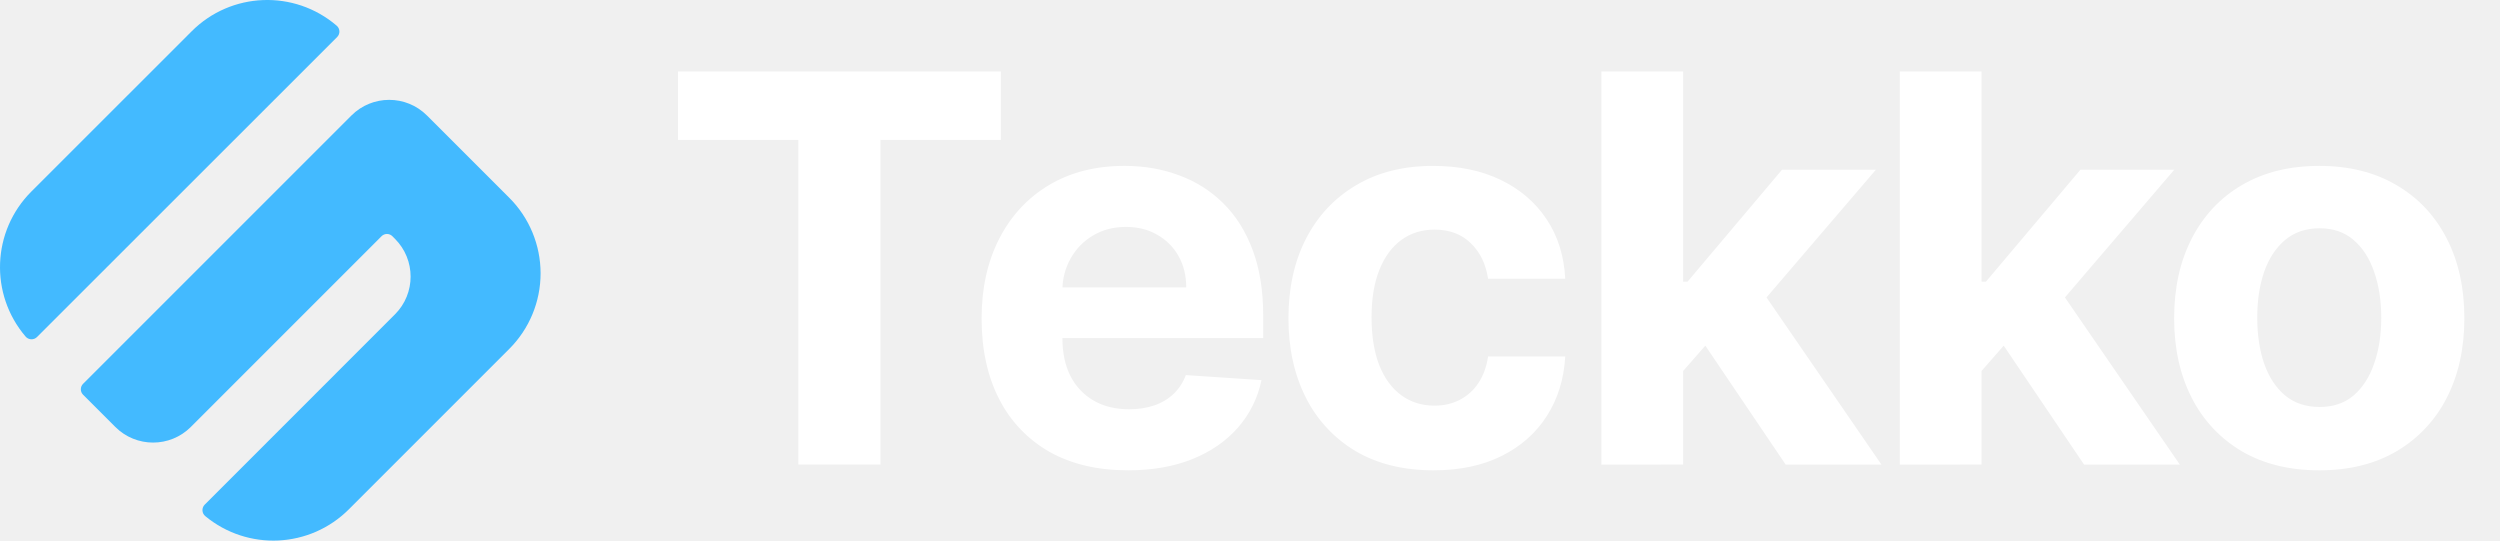
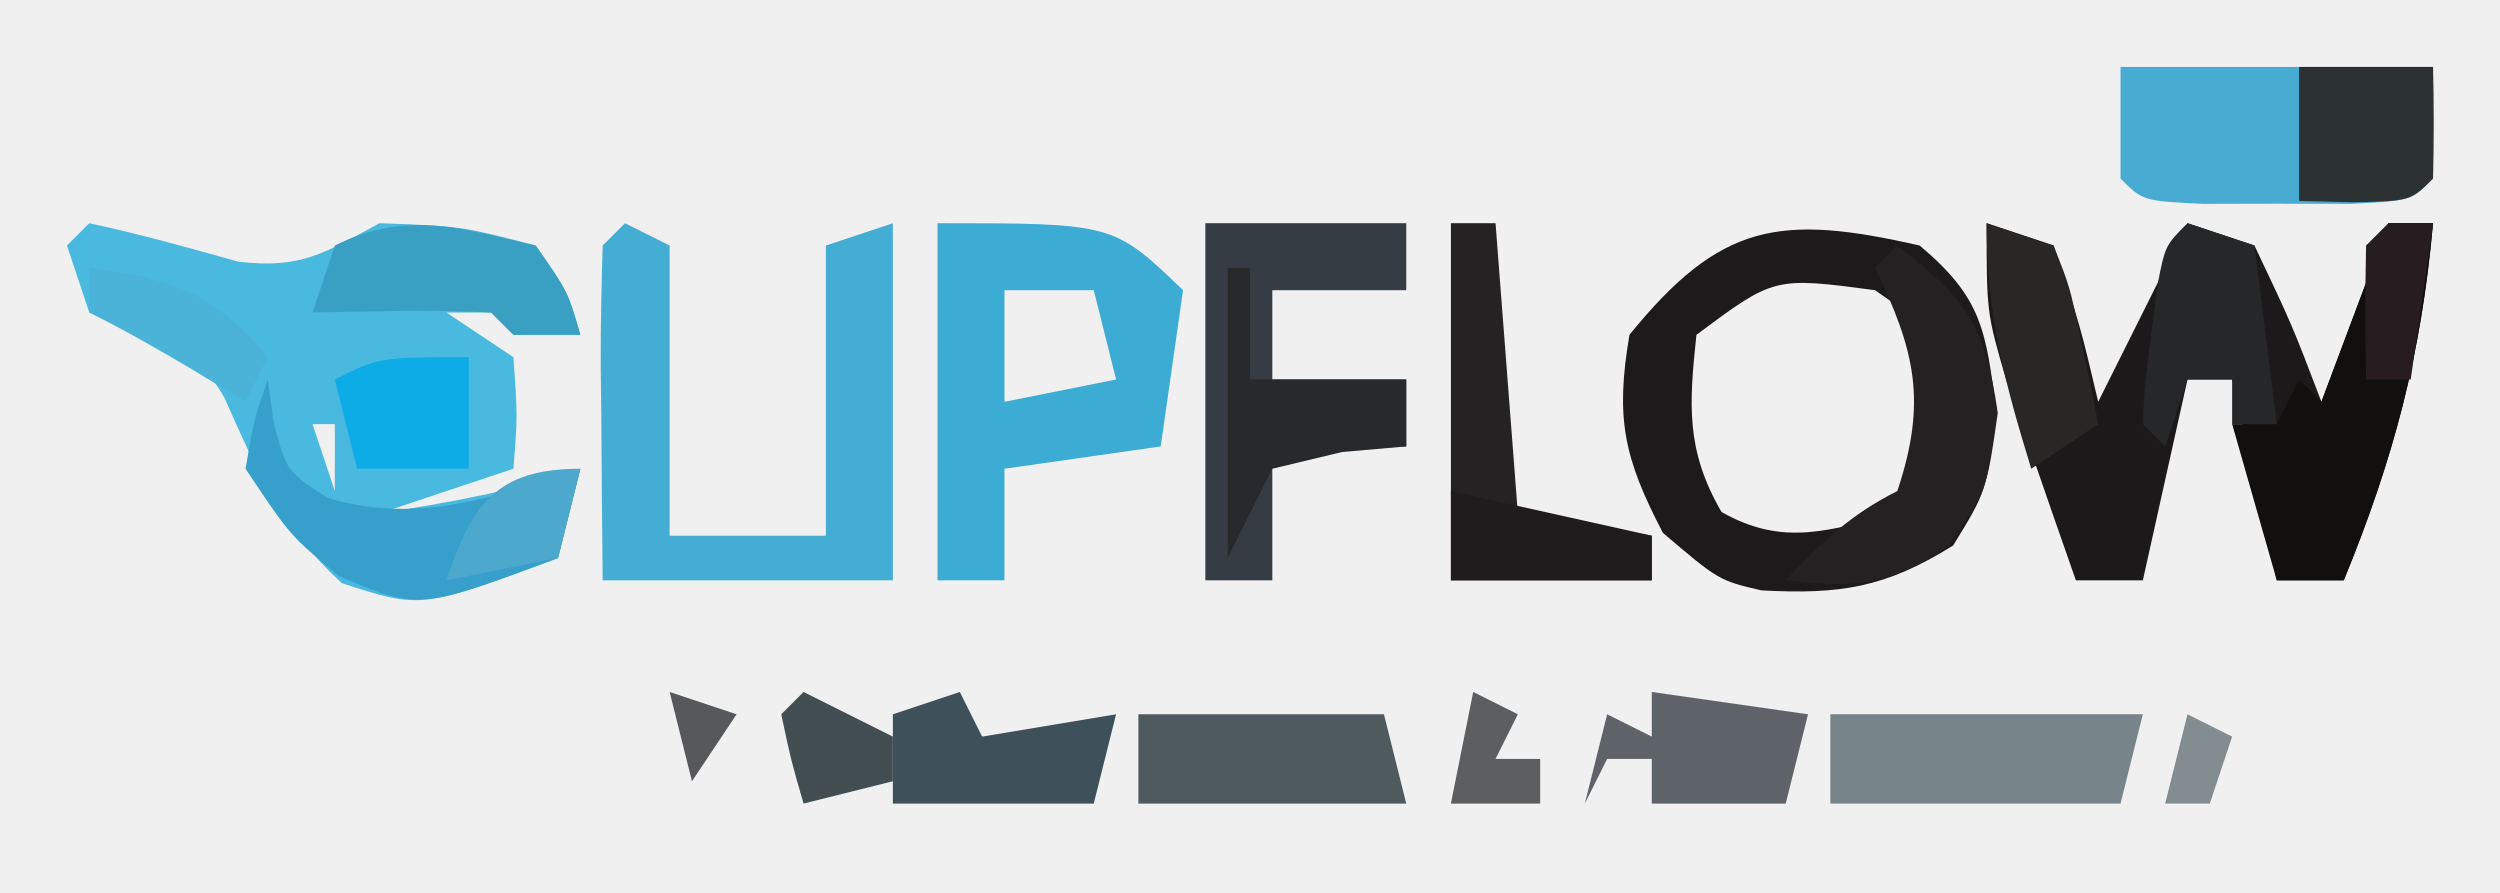
- <svg xmlns="http://www.w3.org/2000/svg" width="148" height="32" fill="none">
-   <path fill="#43BAFF" d="M19.962 2.19a.457.457 0 0 0-.031-.67 6.323 6.323 0 0 0-8.59.338l-9.49 9.487a6.327 6.327 0 0 0-.338 8.577.46.46 0 0 0 .674.034zM30.145 11.705l-4.868-4.867a3.163 3.163 0 0 0-4.473 0L4.916 22.725a.457.457 0 0 0 0 .64l1.91 1.91a3.164 3.164 0 0 0 4.472 0l11.29-11.291a.45.45 0 0 1 .64 0l.155.155a3.163 3.163 0 0 1 0 4.47L12.116 29.878a.46.46 0 0 0 .037.677 6.323 6.323 0 0 0 8.503-.407l9.49-9.49a6.325 6.325 0 0 0 0-8.953" />
-   <path fill="#fff" d="M40.136 8.286V4.229H59.25v4.057h-7.125v19.216h-4.864V8.285zM66.77 27.842q-2.692 0-4.636-1.09a7.47 7.47 0 0 1-2.977-3.114q-1.046-2.023-1.046-4.784 0-2.693 1.046-4.727 1.045-2.035 2.943-3.171 1.909-1.136 4.477-1.136 1.727 0 3.216.556 1.5.546 2.613 1.648 1.126 1.103 1.75 2.773.625 1.659.625 3.886v1.33H60.043v-3h10.182q0-1.046-.455-1.852a3.26 3.26 0 0 0-1.261-1.262q-.795-.465-1.853-.466-1.102 0-1.954.512-.84.5-1.318 1.352a3.8 3.8 0 0 0-.489 1.875v2.852q0 1.296.477 2.239a3.5 3.5 0 0 0 1.375 1.454q.887.512 2.103.512.807 0 1.477-.227.67-.229 1.148-.682.477-.455.727-1.114l4.477.296a6.1 6.1 0 0 1-1.398 2.818q-1.045 1.193-2.704 1.863-1.648.66-3.807.66m18.097 0q-2.682 0-4.614-1.136a7.7 7.7 0 0 1-2.954-3.182q-1.023-2.033-1.023-4.682 0-2.681 1.034-4.704 1.046-2.034 2.966-3.17 1.92-1.149 4.568-1.148 2.284 0 4 .83 1.716.829 2.716 2.329t1.102 3.523h-4.568q-.194-1.307-1.022-2.103-.819-.807-2.148-.807-1.126 0-1.966.614-.83.603-1.296 1.761-.465 1.16-.466 2.807 0 1.67.455 2.841.465 1.17 1.307 1.784.84.614 1.966.614.83 0 1.488-.341a2.9 2.9 0 0 0 1.103-.989q.442-.66.58-1.58h4.567q-.113 2-1.09 3.523-.967 1.512-2.671 2.364t-4.034.852m14.321-5.363.011-5.807h.705l5.591-6.625h5.557l-7.512 8.773h-1.147zm-4.386 5.023V4.229h4.84v23.273zm10.909 0-5.136-7.603 3.227-3.42 7.579 11.023zm11.142-5.023.012-5.807h.704l5.591-6.625h5.557l-7.512 8.773h-1.147zm-4.386 5.023V4.229h4.841v23.273zm10.909 0-5.136-7.603 3.227-3.42 7.579 11.023zm13.923.34q-2.647 0-4.579-1.125a7.7 7.7 0 0 1-2.966-3.159q-1.045-2.034-1.045-4.716 0-2.704 1.045-4.727 1.046-2.034 2.966-3.159 1.932-1.136 4.579-1.136 2.648 0 4.569 1.136 1.931 1.125 2.977 3.16 1.045 2.022 1.045 4.726 0 2.682-1.045 4.716a7.7 7.7 0 0 1-2.977 3.16q-1.92 1.125-4.569 1.124m.023-3.75q1.205 0 2.012-.681.806-.694 1.215-1.887.421-1.192.421-2.716 0-1.522-.421-2.716-.409-1.193-1.215-1.886-.807-.693-2.012-.693-1.215 0-2.045.693-.819.692-1.239 1.886-.41 1.194-.409 2.716 0 1.522.409 2.716.42 1.193 1.239 1.887.83.681 2.045.681" />
+ <svg xmlns="http://www.w3.org/2000/svg" version="1.1" width="112" height="40">
+   <path d="M0 0 C2.255 0.48 4.456 1.102 6.676 1.723 C9.492 2.059 10.555 1.329 13 0 C16.625 0.125 16.625 0.125 20 1 C21.438 3.062 21.438 3.062 22 5 C21.01 5 20.02 5 19 5 C18.67 4.67 18.34 4.34 18 4 C17.34 4 16.68 4 16 4 C16.99 4.66 17.98 5.32 19 6 C19.188 8.625 19.188 8.625 19 11 C17.02 11.66 15.04 12.32 13 13 C16.123 12.514 18.996 12.001 22 11 C21.67 12.32 21.34 13.64 21 15 C14.871 17.283 14.871 17.283 11.312 16.125 C8.566 13.602 7.545 11.157 6.043 7.797 C4.564 5.249 2.744 4.816 0 4 C-0.33 3.01 -0.66 2.02 -1 1 C-0.67 0.67 -0.34 0.34 0 0 Z M10 9 C10.33 9.99 10.66 10.98 11 12 C11 11.01 11 10.02 11 9 C10.67 9 10.34 9 10 9 Z " fill="#49B9E0" transform="translate(4,10)" />
+   <path d="M0 0 C0.99 0.33 1.98 0.66 3 1 C4.188 4.562 4.188 4.562 5 8 C5.289 7.423 5.577 6.845 5.875 6.25 C6.917 4.167 7.958 2.083 9 0 C9.99 0.33 10.98 0.66 12 1 C13.688 4.562 13.688 4.562 15 8 C15.99 5.36 16.98 2.72 18 0 C18.66 0 19.32 0 20 0 C19.476 5.868 18.239 10.549 16 16 C15.01 16 14.02 16 13 16 C12.34 13.03 11.68 10.06 11 7 C10.34 7 9.68 7 9 7 C8.34 9.97 7.68 12.94 7 16 C6.01 16 5.02 16 4 16 C3.326 14.086 2.661 12.169 2 10.25 C1.629 9.183 1.258 8.115 0.875 7.016 C0 4 0 4 0 0 Z " fill="#1C191A" transform="translate(89,10)" />
+   <path d="M0 0 C2.82 2.365 2.979 3.828 3.438 7.5 C3 11 3 11 1.5 13.438 C-1.532 15.332 -3.561 15.64 -7.094 15.449 C-9 15 -9 15 -11.5 12.875 C-13.256 9.51 -13.637 7.74 -13 4 C-8.923 -1.028 -6.262 -1.428 0 0 Z M-10 4 C-10.333 7.13 -10.477 9.179 -8.875 11.938 C-6.073 13.525 -4.03 12.741 -1 12 C0.288 9.222 0.288 9.222 1 6 C0.167 3.5 0.167 3.5 -2 2 C-6.512 1.402 -6.512 1.402 -10 4 Z " fill="#1D1A1B" transform="translate(86,11)" />
+   <path d="M0 0 C0.66 0.33 1.32 0.66 2 1 C2 5.29 2 9.58 2 14 C4.31 14 6.62 14 9 14 C9 9.71 9 5.42 9 1 C9.99 0.67 10.98 0.34 12 0 C12 5.28 12 10.56 12 16 C7.71 16 3.42 16 -1 16 C-1.027 13.521 -1.047 11.042 -1.062 8.562 C-1.075 7.502 -1.075 7.502 -1.088 6.42 C-1.097 4.613 -1.052 2.806 -1 1 C-0.67 0.67 -0.34 0.34 0 0 Z " fill="#43ADD3" transform="translate(28,10)" />
+   <path d="M0 0 C7.875 0 7.875 0 11 3 C10.67 5.31 10.34 7.62 10 10 C7.69 10.33 5.38 10.66 3 11 C3 12.65 3 14.3 3 16 C2.01 16 1.02 16 0 16 C0 10.72 0 5.44 0 0 Z M3 3 C3 4.65 3 6.3 3 8 C4.65 7.67 6.3 7.34 8 7 C7.67 5.68 7.34 4.36 7 3 C5.68 3 4.36 3 3 3 Z " fill="#3CACD4" transform="translate(42,10)" />
+   <path d="M0 0 C2.97 0 5.94 0 9 0 C9 0.99 9 1.98 9 3 C7.02 3 5.04 3 3 3 C3 4.32 3 5.64 3 7 C4.98 7 6.96 7 9 7 C9 7.99 9 8.98 9 10 C7.02 10 5.04 10 3 10 C3 11.98 3 13.96 3 16 C2.01 16 1.02 16 0 16 C0 10.72 0 5.44 0 0 Z " fill="#363C43" transform="translate(54,10)" />
+   <path d="M0 0 C4.62 0 9.24 0 14 0 C14 1.65 14 3.3 14 5 C13 6 13 6 10.312 6.133 C9.219 6.13 8.126 6.128 7 6.125 C5.907 6.128 4.814 6.13 3.688 6.133 C1 6 1 6 0 5 C0 3.35 0 1.7 0 0 Z " fill="#48ABD1" transform="translate(95,3)" />
+   <path d="M0 0 C0.66 0 1.32 0 2 0 C1.476 5.868 0.239 10.549 -2 16 C-2.99 16 -3.98 16 -5 16 C-5.66 13.69 -6.32 11.38 -7 9 C-6.34 9 -5.68 9 -5 9 C-4.67 8.34 -4.34 7.68 -4 7 C-3.67 7.33 -3.34 7.66 -3 8 C-2.01 5.36 -1.02 2.72 0 0 Z " fill="#120F0F" transform="translate(107,10)" />
+   <path d="M0 0 C0.083 0.619 0.165 1.238 0.25 1.875 C0.822 4.105 0.822 4.105 2.688 5.312 C6.692 6.503 10.135 5.288 14 4 C13.67 5.32 13.34 6.64 13 8 C6.765 10.323 6.765 10.323 3.188 8.812 C1 7 1 7 -1 4 C-0.625 1.812 -0.625 1.812 0 0 Z " fill="#369FCB" transform="translate(12,17)" />
+   <path d="M0 0 C3.091 2.415 3.935 3.544 4.5 7.5 C4 11 4 11 2.312 13.438 C-0.384 15.26 -1.811 15.354 -5 15 C-3.366 13.292 -2.131 12.065 0 11 C1.331 7.008 0.815 4.737 -1 1 C-0.67 0.67 -0.34 0.34 0 0 Z " fill="#252123" transform="translate(85,11)" />
+   <path d="M0 0 C0.66 0 1.32 0 2 0 C2.33 4.29 2.66 8.58 3 13 C5.97 13.495 5.97 13.495 9 14 C9 14.66 9 15.32 9 16 C6.03 16 3.06 16 0 16 C0 10.72 0 5.44 0 0 Z " fill="#252223" transform="translate(65,10)" />
+   <path d="M0 0 C4.62 0 9.24 0 14 0 C13.67 1.32 13.34 2.64 13 4 C8.71 4 4.42 4 0 4 C0 2.68 0 1.36 0 0 Z M1 1 C2 3 2 3 2 3 Z " fill="#77848A" transform="translate(82,32)" />
+   <path d="M0 0 C0.99 0.33 1.98 0.66 3 1 C3.33 3.64 3.66 6.28 4 9 C3.34 9 2.68 9 2 9 C2 8.34 2 7.68 2 7 C1.34 7 0.68 7 0 7 C-0.33 7.99 -0.66 8.98 -1 10 C-1.33 9.67 -1.66 9.34 -2 9 C-1.914 7.188 -1.914 7.188 -1.625 5 C-1.535 4.278 -1.445 3.556 -1.352 2.812 C-1 1 -1 1 0 0 Z " fill="#262729" transform="translate(98,10)" />
+   <path d="M0 0 C3.63 0 7.26 0 11 0 C11.33 1.32 11.66 2.64 12 4 C8.04 4 4.08 4 0 4 C0 2.68 0 1.36 0 0 Z M3 1 C4 3 4 3 4 3 Z " fill="#4E5A5E" transform="translate(51,32)" />
+   <path d="M0 0 C0.33 0 0.66 0 1 0 C1 1.65 1 3.3 1 5 C3.31 5 5.62 5 8 5 C8 5.99 8 6.98 8 8 C6.577 8.124 6.577 8.124 5.125 8.25 C4.094 8.498 3.062 8.745 2 9 C1.34 10.32 0.68 11.64 0 13 C0 8.71 0 4.42 0 0 Z " fill="#262A2C" transform="translate(55,12)" />
+   <path d="M0 0 C1.98 0 3.96 0 6 0 C6.043 1.666 6.041 3.334 6 5 C5 6 5 6 2.438 6.062 C1.231 6.032 1.231 6.032 0 6 C0 4.02 0 2.04 0 0 Z " fill="#2C3232" transform="translate(103,3)" />
+   <path d="M0 0 C1.438 2.062 1.438 2.062 2 4 C1.01 4 0.02 4 -1 4 C-1.33 3.67 -1.66 3.34 -2 3 C-4.671 2.859 -7.324 2.958 -10 3 C-9.67 2.01 -9.34 1.02 -9 0 C-5.819 -1.59 -3.376 -0.784 0 0 Z " fill="#3AA0C3" transform="translate(24,11)" />
+   <path d="M0 0 C2.31 0.33 4.62 0.66 7 1 C6.67 2.32 6.34 3.64 6 5 C4.02 5 2.04 5 0 5 C0 4.34 0 3.68 0 3 C-0.66 3 -1.32 3 -2 3 C-2.33 3.66 -2.66 4.32 -3 5 C-2.67 3.68 -2.34 2.36 -2 1 C-1.34 1.33 -0.68 1.66 0 2 C0 1.34 0 0.68 0 0 Z " fill="#5E636A" transform="translate(74,31)" />
+   <path d="M0 0 C0.33 0.66 0.66 1.32 1 2 C2.98 1.67 4.96 1.34 7 1 C6.67 2.32 6.34 3.64 6 5 C3.03 5 0.06 5 -3 5 C-3 3.68 -3 2.36 -3 1 C-2.01 0.67 -1.02 0.34 0 0 Z " fill="#3E515A" transform="translate(43,31)" />
+   <path d="M0 0 C0.99 0.33 1.98 0.66 3 1 C3.73 2.848 3.73 2.848 4.188 5.062 C4.346 5.796 4.505 6.529 4.668 7.285 C4.832 8.134 4.832 8.134 5 9 C4.01 9.66 3.02 10.32 2 11 C0.807 7.123 0 4.084 0 0 Z " fill="#282726" transform="translate(89,10)" />
+   <path d="M0 0 C0 1.65 0 3.3 0 5 C-1.65 5 -3.3 5 -5 5 C-5.33 3.68 -5.66 2.36 -6 1 C-4 0 -4 0 0 0 Z " fill="#0DACE7" transform="translate(21,16)" />
+   <path d="M0 0 C4.455 0.99 4.455 0.99 9 2 C9 2.66 9 3.32 9 4 C6.03 4 3.06 4 0 4 C0 2.68 0 1.36 0 0 Z " fill="#201C1D" transform="translate(65,22)" />
+   <path d="M0 0 C-0.33 1.32 -0.66 2.64 -1 4 C-2.65 4.33 -4.3 4.66 -6 5 C-4.873 1.619 -3.788 0 0 0 Z " fill="#4CA8CD" transform="translate(26,21)" />
+   <path d="M0 0 C3.688 0.498 5.605 1.101 8 4 C7.67 4.66 7.34 5.32 7 6 C6.216 5.526 5.433 5.051 4.625 4.562 C3.111 3.661 1.576 2.788 0 2 C0 1.34 0 0.68 0 0 Z " fill="#4BB3D7" transform="translate(4,12)" />
+   <path d="M0 0 C0.66 0 1.32 0 2 0 C1.67 2.31 1.34 4.62 1 7 C0.34 7 -0.32 7 -1 7 C-1.043 5 -1.041 3 -1 1 C-0.67 0.67 -0.34 0.34 0 0 Z " fill="#271D20" transform="translate(107,10)" />
+   <path d="M0 0 C0.66 0.33 1.32 0.66 2 1 C1.67 1.66 1.34 2.32 1 3 C1.66 3 2.32 3 3 3 C3 3.66 3 4.32 3 5 C1.68 5 0.36 5 -1 5 C-0.67 3.35 -0.34 1.7 0 0 Z " fill="#5D5E5F" transform="translate(66,31)" />
+   <path d="M0 0 C1.333 0.667 2.667 1.333 4 2 C4 2.66 4 3.32 4 4 C2.68 4.33 1.36 4.66 0 5 C-0.562 3.062 -0.562 3.062 -1 1 C-0.67 0.67 -0.34 0.34 0 0 Z " fill="#424E51" transform="translate(36,31)" />
+   <path d="M0 0 C0.66 0.33 1.32 0.66 2 1 C1.67 1.99 1.34 2.98 1 4 C0.34 4 -0.32 4 -1 4 C-0.67 2.68 -0.34 1.36 0 0 Z " fill="#838C90" transform="translate(98,32)" />
+   <path d="M0 0 C0.99 0.33 1.98 0.66 3 1 C2.01 2.485 2.01 2.485 1 4 C0.67 2.68 0.34 1.36 0 0 Z " fill="#57585B" transform="translate(30,31)" />
+   <path d="M0 0 C1 4 1 4 1 4 Z " fill="#4E4E52" transform="translate(28,31)" />
</svg>
